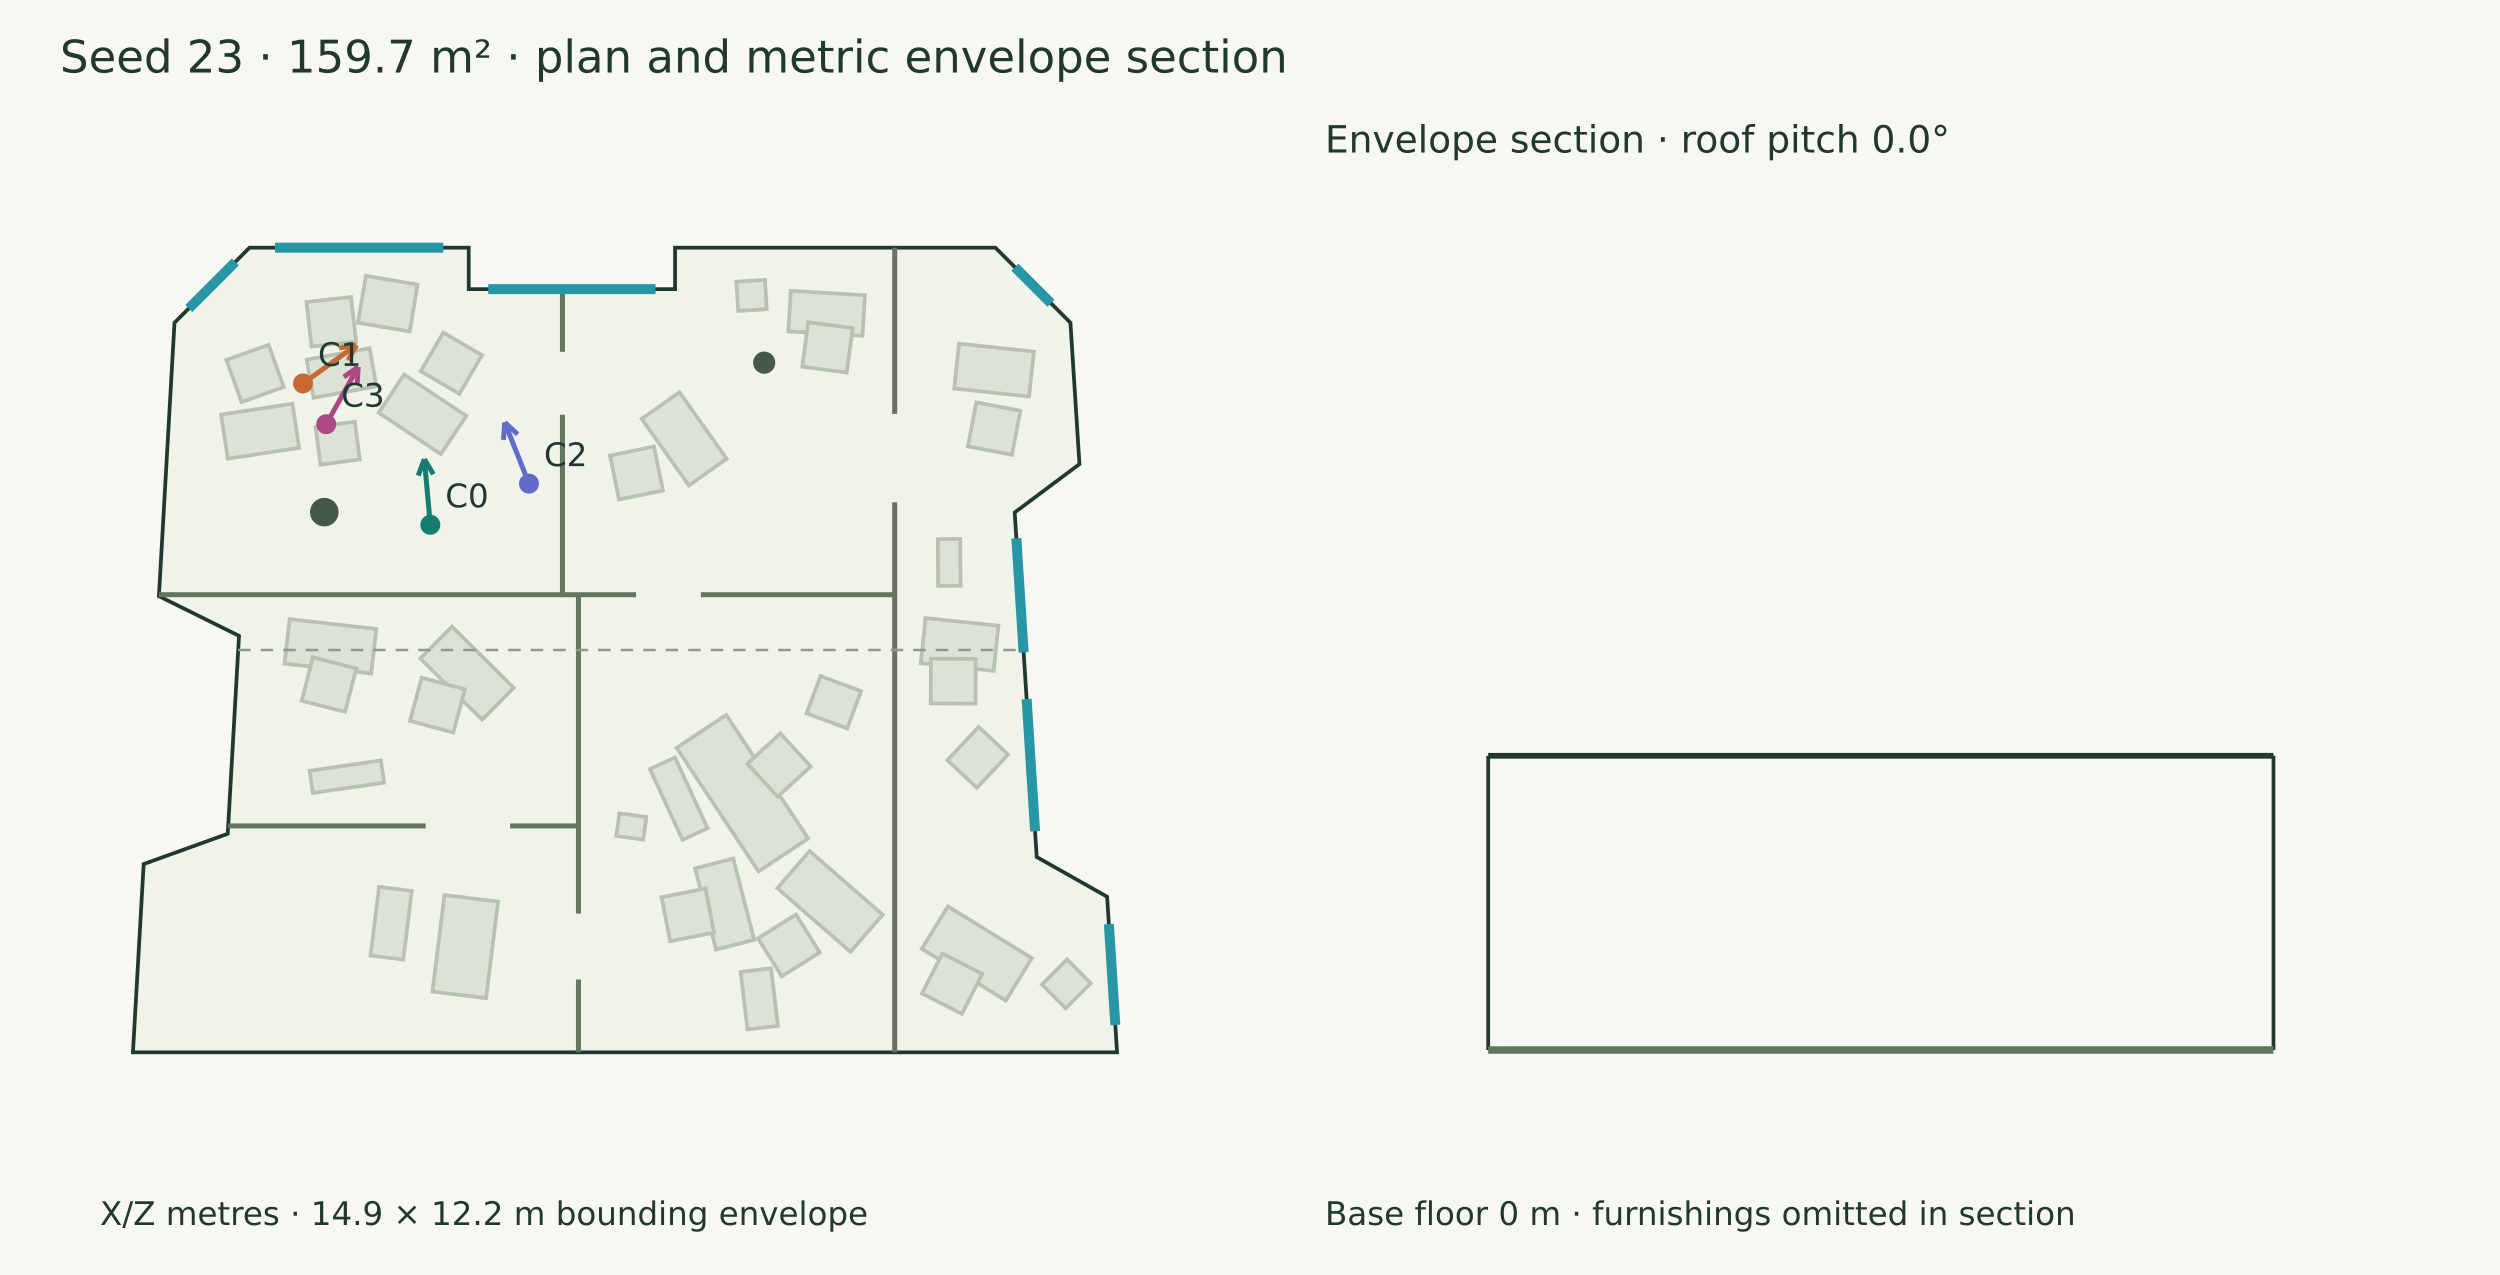
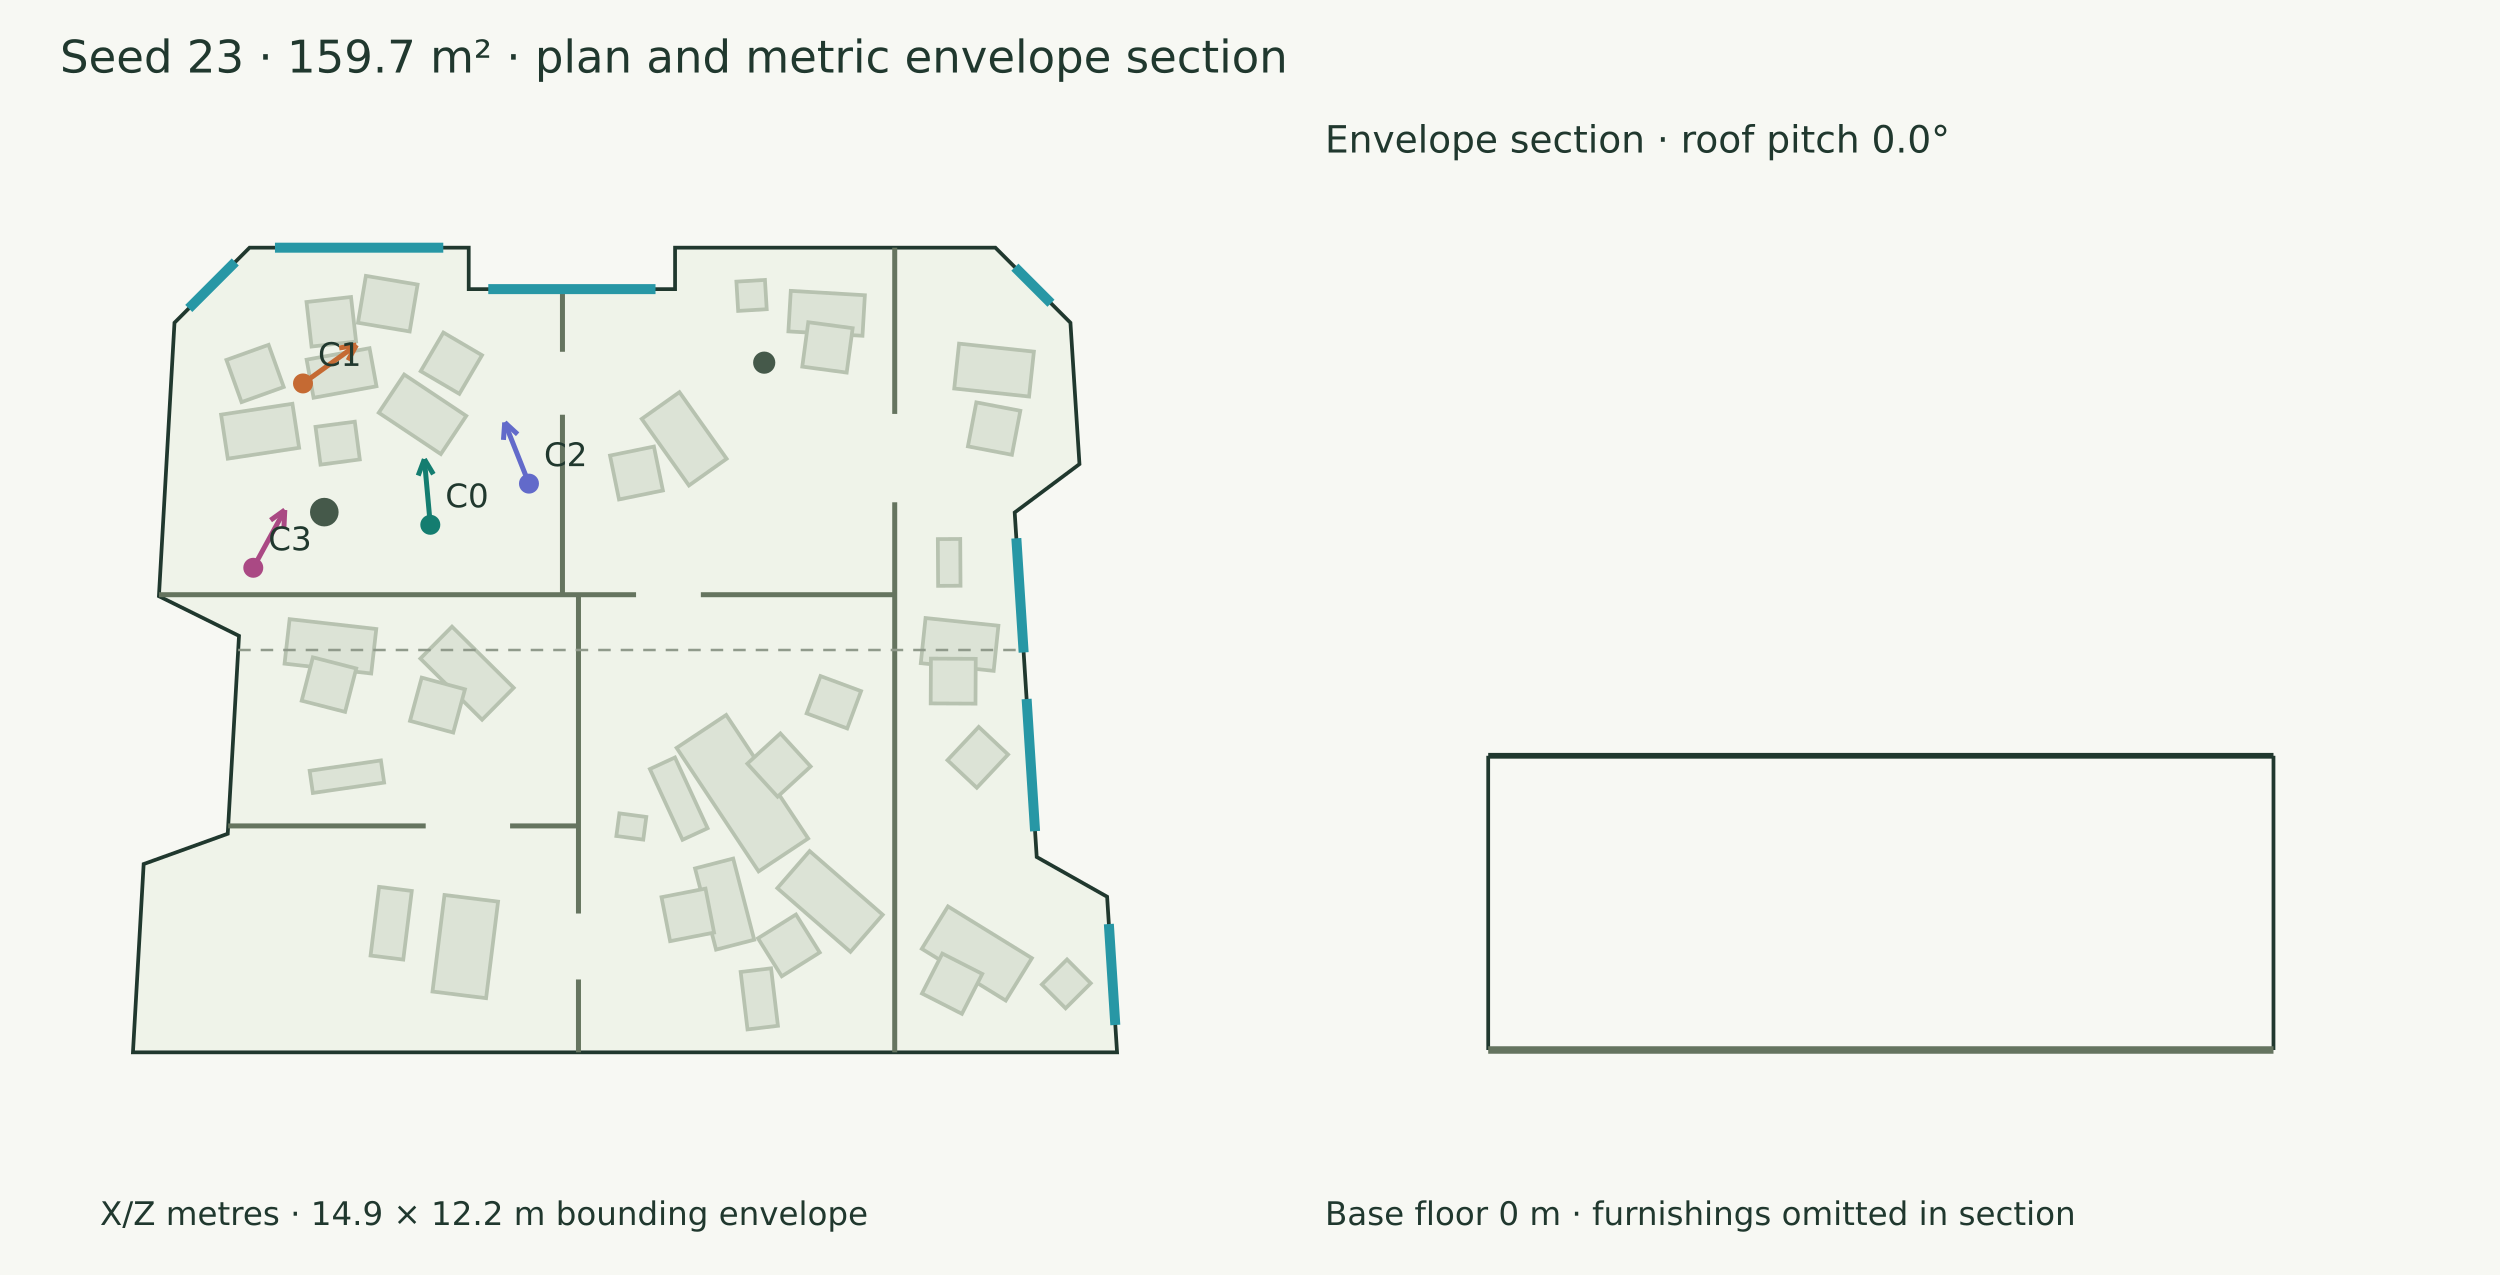
<svg xmlns="http://www.w3.org/2000/svg" width="1000" height="510" viewBox="0 0 1000 510">
  <rect width="100%" height="100%" fill="#f7f8f3" />
  <g font-family="DejaVu Sans" fill="#20382e">
    <text x="24.000" y="29.000" font-size="18">Seed 23 · 159.7 m² · plan and metric envelope section</text>
    <polygon points="99.809,99.076 187.488,99.076 187.488,115.646 270.027,115.646 270.027,99.076 398.154,99.076 428.170,129.091 431.784,185.642 405.878,204.987 414.686,342.805 442.844,358.694 446.822,420.924 53.178,420.924 57.466,345.620 91.097,333.498 95.603,254.343 63.565,238.482 69.793,129.091" fill="#eff3e9" stroke="#20382e" stroke-width="1.5" />
    <polygon points="119.652,179.117 91.118,183.465 88.434,165.855 116.968,161.507" fill="#dce3d6" stroke="#b7c2b0" stroke-width="1.5" />
    <polygon points="113.484,154.801 96.611,160.845 90.567,143.973 107.440,137.929" fill="#dce3d6" stroke="#b7c2b0" stroke-width="1.5" />
    <polygon points="150.595,154.502 125.430,159.101 122.646,143.869 147.811,139.269" fill="#dce3d6" stroke="#b7c2b0" stroke-width="1.5" />
    <polygon points="142.430,136.600 124.622,138.621 122.601,120.813 140.409,118.792" fill="#dce3d6" stroke="#b7c2b0" stroke-width="1.5" />
    <polygon points="176.327,181.633 151.495,165.085 161.673,149.813 186.504,166.362" fill="#dce3d6" stroke="#b7c2b0" stroke-width="1.5" />
    <polygon points="183.734,157.549 168.277,148.477 177.350,133.020 192.806,142.093" fill="#dce3d6" stroke="#b7c2b0" stroke-width="1.5" />
    <polygon points="370.218,247.225 399.362,250.293 397.462,268.340 368.318,265.272" fill="#dce3d6" stroke="#b7c2b0" stroke-width="1.5" />
    <polygon points="372.371,263.442 390.293,263.538 390.197,281.460 372.275,281.364" fill="#dce3d6" stroke="#b7c2b0" stroke-width="1.5" />
    <polygon points="383.620,137.453 413.554,140.662 411.629,158.619 381.695,155.410" fill="#dce3d6" stroke="#b7c2b0" stroke-width="1.5" />
    <polygon points="390.531,160.948 408.134,164.317 404.765,181.920 387.162,178.551" fill="#dce3d6" stroke="#b7c2b0" stroke-width="1.5" />
    <polygon points="384.094,215.588 384.206,234.294 375.245,234.347 375.133,215.642" fill="#dce3d6" stroke="#b7c2b0" stroke-width="1.5" />
    <polygon points="180.795,250.657 205.485,275.122 192.835,287.888 168.145,263.423" fill="#dce3d6" stroke="#b7c2b0" stroke-width="1.5" />
    <polygon points="168.682,271.046 185.981,275.731 181.296,293.030 163.996,288.345" fill="#dce3d6" stroke="#b7c2b0" stroke-width="1.5" />
    <polygon points="115.847,247.662 150.509,251.604 148.485,269.401 113.823,265.459" fill="#dce3d6" stroke="#b7c2b0" stroke-width="1.5" />
    <polygon points="125.145,262.931 142.502,267.394 138.039,284.752 120.681,280.288" fill="#dce3d6" stroke="#b7c2b0" stroke-width="1.5" />
    <polygon points="153.653,313.037 125.150,317.178 123.862,308.309 152.365,304.169" fill="#dce3d6" stroke="#b7c2b0" stroke-width="1.5" />
    <polygon points="303.429,348.554 270.637,299.147 290.473,285.981 323.265,335.388" fill="#dce3d6" stroke="#b7c2b0" stroke-width="1.5" />
    <polygon points="311.033,318.687 298.932,305.467 312.153,293.366 324.254,306.587" fill="#dce3d6" stroke="#b7c2b0" stroke-width="1.5" />
    <polygon points="293.274,343.422 301.679,375.900 286.425,379.848 278.019,347.370" fill="#dce3d6" stroke="#b7c2b0" stroke-width="1.5" />
    <polygon points="282.201,355.441 285.633,373.032 268.042,376.464 264.610,358.873" fill="#dce3d6" stroke="#b7c2b0" stroke-width="1.5" />
    <polygon points="323.845,340.430 353.089,365.898 340.173,380.729 310.929,355.261" fill="#dce3d6" stroke="#b7c2b0" stroke-width="1.5" />
    <polygon points="318.386,365.803 327.894,380.995 312.701,390.503 303.193,375.311" fill="#dce3d6" stroke="#b7c2b0" stroke-width="1.5" />
    <polygon points="258.521,326.784 257.308,335.847 246.540,334.406 247.752,325.344" fill="#dce3d6" stroke="#b7c2b0" stroke-width="1.5" />
    <polygon points="271.771,156.864 290.653,183.499 275.570,194.193 256.687,167.558" fill="#dce3d6" stroke="#b7c2b0" stroke-width="1.5" />
    <polygon points="261.566,178.625 265.162,196.183 247.605,199.780 244.008,182.222" fill="#dce3d6" stroke="#b7c2b0" stroke-width="1.5" />
    <polygon points="316.314,116.342 345.950,118.093 344.992,134.309 315.356,132.558" fill="#dce3d6" stroke="#b7c2b0" stroke-width="1.5" />
    <polygon points="323.301,128.886 341.064,131.275 338.674,149.037 320.912,146.648" fill="#dce3d6" stroke="#b7c2b0" stroke-width="1.5" />
    <polygon points="172.999,396.614 177.793,357.998 199.228,360.659 194.434,399.274" fill="#dce3d6" stroke="#b7c2b0" stroke-width="1.5" />
    <polygon points="379.176,362.562 412.750,383.265 402.295,400.219 368.721,379.517" fill="#dce3d6" stroke="#b7c2b0" stroke-width="1.5" />
    <polygon points="376.934,381.431 392.903,389.568 384.766,405.537 368.797,397.400" fill="#dce3d6" stroke="#b7c2b0" stroke-width="1.5" />
    <polygon points="148.228,382.215 151.637,354.751 164.715,356.375 161.306,383.838" fill="#dce3d6" stroke="#b7c2b0" stroke-width="1.5" />
    <polygon points="426.808,383.777 436.297,393.296 426.237,403.322 416.749,393.803" fill="#dce3d6" stroke="#b7c2b0" stroke-width="1.5" />
    <polygon points="308.427,387.332 311.169,410.317 299.006,411.768 296.264,388.784" fill="#dce3d6" stroke="#b7c2b0" stroke-width="1.5" />
    <polygon points="269.981,302.989 283.036,331.292 273.008,335.917 259.953,307.614" fill="#dce3d6" stroke="#b7c2b0" stroke-width="1.5" />
    <polygon points="143.923,183.772 128.206,185.855 126.204,170.749 141.921,168.667" fill="#dce3d6" stroke="#b7c2b0" stroke-width="1.5" />
    <polygon points="294.554,112.652 305.981,111.963 306.687,123.679 295.260,124.368" fill="#dce3d6" stroke="#b7c2b0" stroke-width="1.5" />
    <polygon points="403.233,301.808 390.727,315.106 378.988,304.067 391.494,290.768" fill="#dce3d6" stroke="#b7c2b0" stroke-width="1.5" />
    <polygon points="167.036,113.841 163.873,132.596 143.191,129.107 146.354,110.353" fill="#dce3d6" stroke="#b7c2b0" stroke-width="1.5" />
    <polygon points="344.425,276.460 338.879,291.381 322.655,285.352 328.200,270.430" fill="#dce3d6" stroke="#b7c2b0" stroke-width="1.5" />
    <circle cx="305.683" cy="145.064" r="4.44" fill="#45594a" />
    <circle cx="129.724" cy="204.853" r="5.722" fill="#45594a" />
    <path d="M357.887,99.076 L357.887,165.570" stroke="#65745f" stroke-width="2" fill="none" />
    <path d="M357.887,200.911 L357.887,420.924" stroke="#65745f" stroke-width="2" fill="none" />
    <path d="M63.599,237.884 L254.424,237.884" stroke="#65745f" stroke-width="2" fill="none" />
    <path d="M280.338,237.884 L357.887,237.884" stroke="#65745f" stroke-width="2" fill="none" />
    <path d="M231.388,237.884 L231.388,365.409" stroke="#65745f" stroke-width="2" fill="none" />
    <path d="M231.388,391.794 L231.388,420.924" stroke="#65745f" stroke-width="2" fill="none" />
    <path d="M224.981,115.646 L224.981,140.714" stroke="#65745f" stroke-width="2" fill="none" />
    <path d="M224.981,165.894 L224.981,237.884" stroke="#65745f" stroke-width="2" fill="none" />
    <path d="M91.275,330.367 L170.283,330.367" stroke="#65745f" stroke-width="2" fill="none" />
    <path d="M204.031,330.367 L231.388,330.367" stroke="#65745f" stroke-width="2" fill="none" />
    <path d="M109.984,99.076 L177.313,99.076" stroke="#2797a5" stroke-width="4" fill="none" />
    <path d="M195.308,115.646 L262.207,115.646" stroke="#2797a5" stroke-width="4" fill="none" />
    <path d="M405.943,106.865 L420.381,121.302" stroke="#2797a5" stroke-width="4" fill="none" />
    <path d="M406.538,215.311 L409.456,260.981" stroke="#2797a5" stroke-width="4" fill="none" />
    <path d="M410.647,279.601 L414.026,332.480" stroke="#2797a5" stroke-width="4" fill="none" />
    <path d="M443.543,369.619 L446.123,409.999" stroke="#2797a5" stroke-width="4" fill="none" />
    <path d="M75.504,123.381 L94.099,104.786" stroke="#2797a5" stroke-width="4" fill="none" />
    <path d="M172.124,209.920 L169.743,183.672" stroke="#147d70" stroke-width="2" fill="none" />
    <path d="M169.743,183.672 L173.344,189.675" stroke="#147d70" stroke-width="2" fill="none" />
    <path d="M169.743,183.672 L167.280,190.225" stroke="#147d70" stroke-width="2" fill="none" />
    <circle cx="172.124" cy="209.92" r="4" fill="#147d70" />
    <text x="178.124" y="202.920" font-size="13">C0</text>
    <path d="M121.200,153.379 L142.566,138.002" stroke="#c56a33" stroke-width="2" fill="none" />
    <path d="M142.566,138.002 L139.228,144.155" stroke="#c56a33" stroke-width="2" fill="none" />
    <path d="M142.566,138.002 L135.671,139.213" stroke="#c56a33" stroke-width="2" fill="none" />
    <circle cx="121.2" cy="153.379" r="4" fill="#c56a33" />
    <text x="127.200" y="146.379" font-size="13">C1</text>
    <path d="M211.589,193.451 L201.894,168.975" stroke="#626aca" stroke-width="2" fill="none" />
    <path d="M201.894,168.975 L207.046,173.713" stroke="#626aca" stroke-width="2" fill="none" />
    <path d="M201.894,168.975 L201.384,175.956" stroke="#626aca" stroke-width="2" fill="none" />
    <circle cx="211.589" cy="193.451" r="4" fill="#626aca" />
    <text x="217.589" y="186.451" font-size="13">C2</text>
-     <path d="M130.489,169.684 L143.275,146.761" stroke="#aa4984" stroke-width="2" fill="none" />
-     <path d="M143.275,146.761 L142.864,153.749" stroke="#aa4984" stroke-width="2" fill="none" />
-     <path d="M143.275,146.761 L137.545,150.783" stroke="#aa4984" stroke-width="2" fill="none" />
-     <circle cx="130.489" cy="169.684" r="4" fill="#aa4984" />
-     <text x="136.489" y="162.684" font-size="13">C3</text>
+     <path d="M101.312,227.114 L113.914,203.996" stroke="#aa4984" stroke-width="2" fill="none" />
+     <path d="M113.914,203.996 L113.571,210.988" stroke="#aa4984" stroke-width="2" fill="none" />
+     <path d="M113.914,203.996 L108.224,208.073" stroke="#aa4984" stroke-width="2" fill="none" />
+     <circle cx="101.312" cy="227.114" r="4" fill="#aa4984" />
+     <text x="107.312" y="220.114" font-size="13">C3</text>
    <text x="40.000" y="490.000" font-size="13">X/Z metres · 14.9 × 12.2 m bounding envelope</text>
    <path d="M95.281,260.000 L409.394,260.000" stroke="#909a8b" stroke-width="1" stroke-dasharray="5 4" fill="none" />
    <path d="M595.281,302.312 L909.394,302.312" stroke="#20382e" stroke-width="2.3" fill="none" />
    <path d="M595.281,420.000 L595.281,302.312" stroke="#20382e" stroke-width="1.5" fill="none" />
    <path d="M909.394,420.000 L909.394,302.312" stroke="#20382e" stroke-width="1.5" fill="none" />
    <path d="M595.281,420.000 L909.394,420.000" stroke="#65745f" stroke-width="3" fill="none" />
    <path d="M595.281,420.000 L595.281,420.000" stroke="#8d9a85" stroke-width="1" fill="none" />
    <path d="M909.394,420.000 L909.394,420.000" stroke="#8d9a85" stroke-width="1" fill="none" />
    <text x="530.000" y="61.000" font-size="15">Envelope section · roof pitch 0.0°</text>
    <text x="530.000" y="490.000" font-size="13">Base floor 0 m · furnishings omitted in section</text>
  </g>
</svg>
